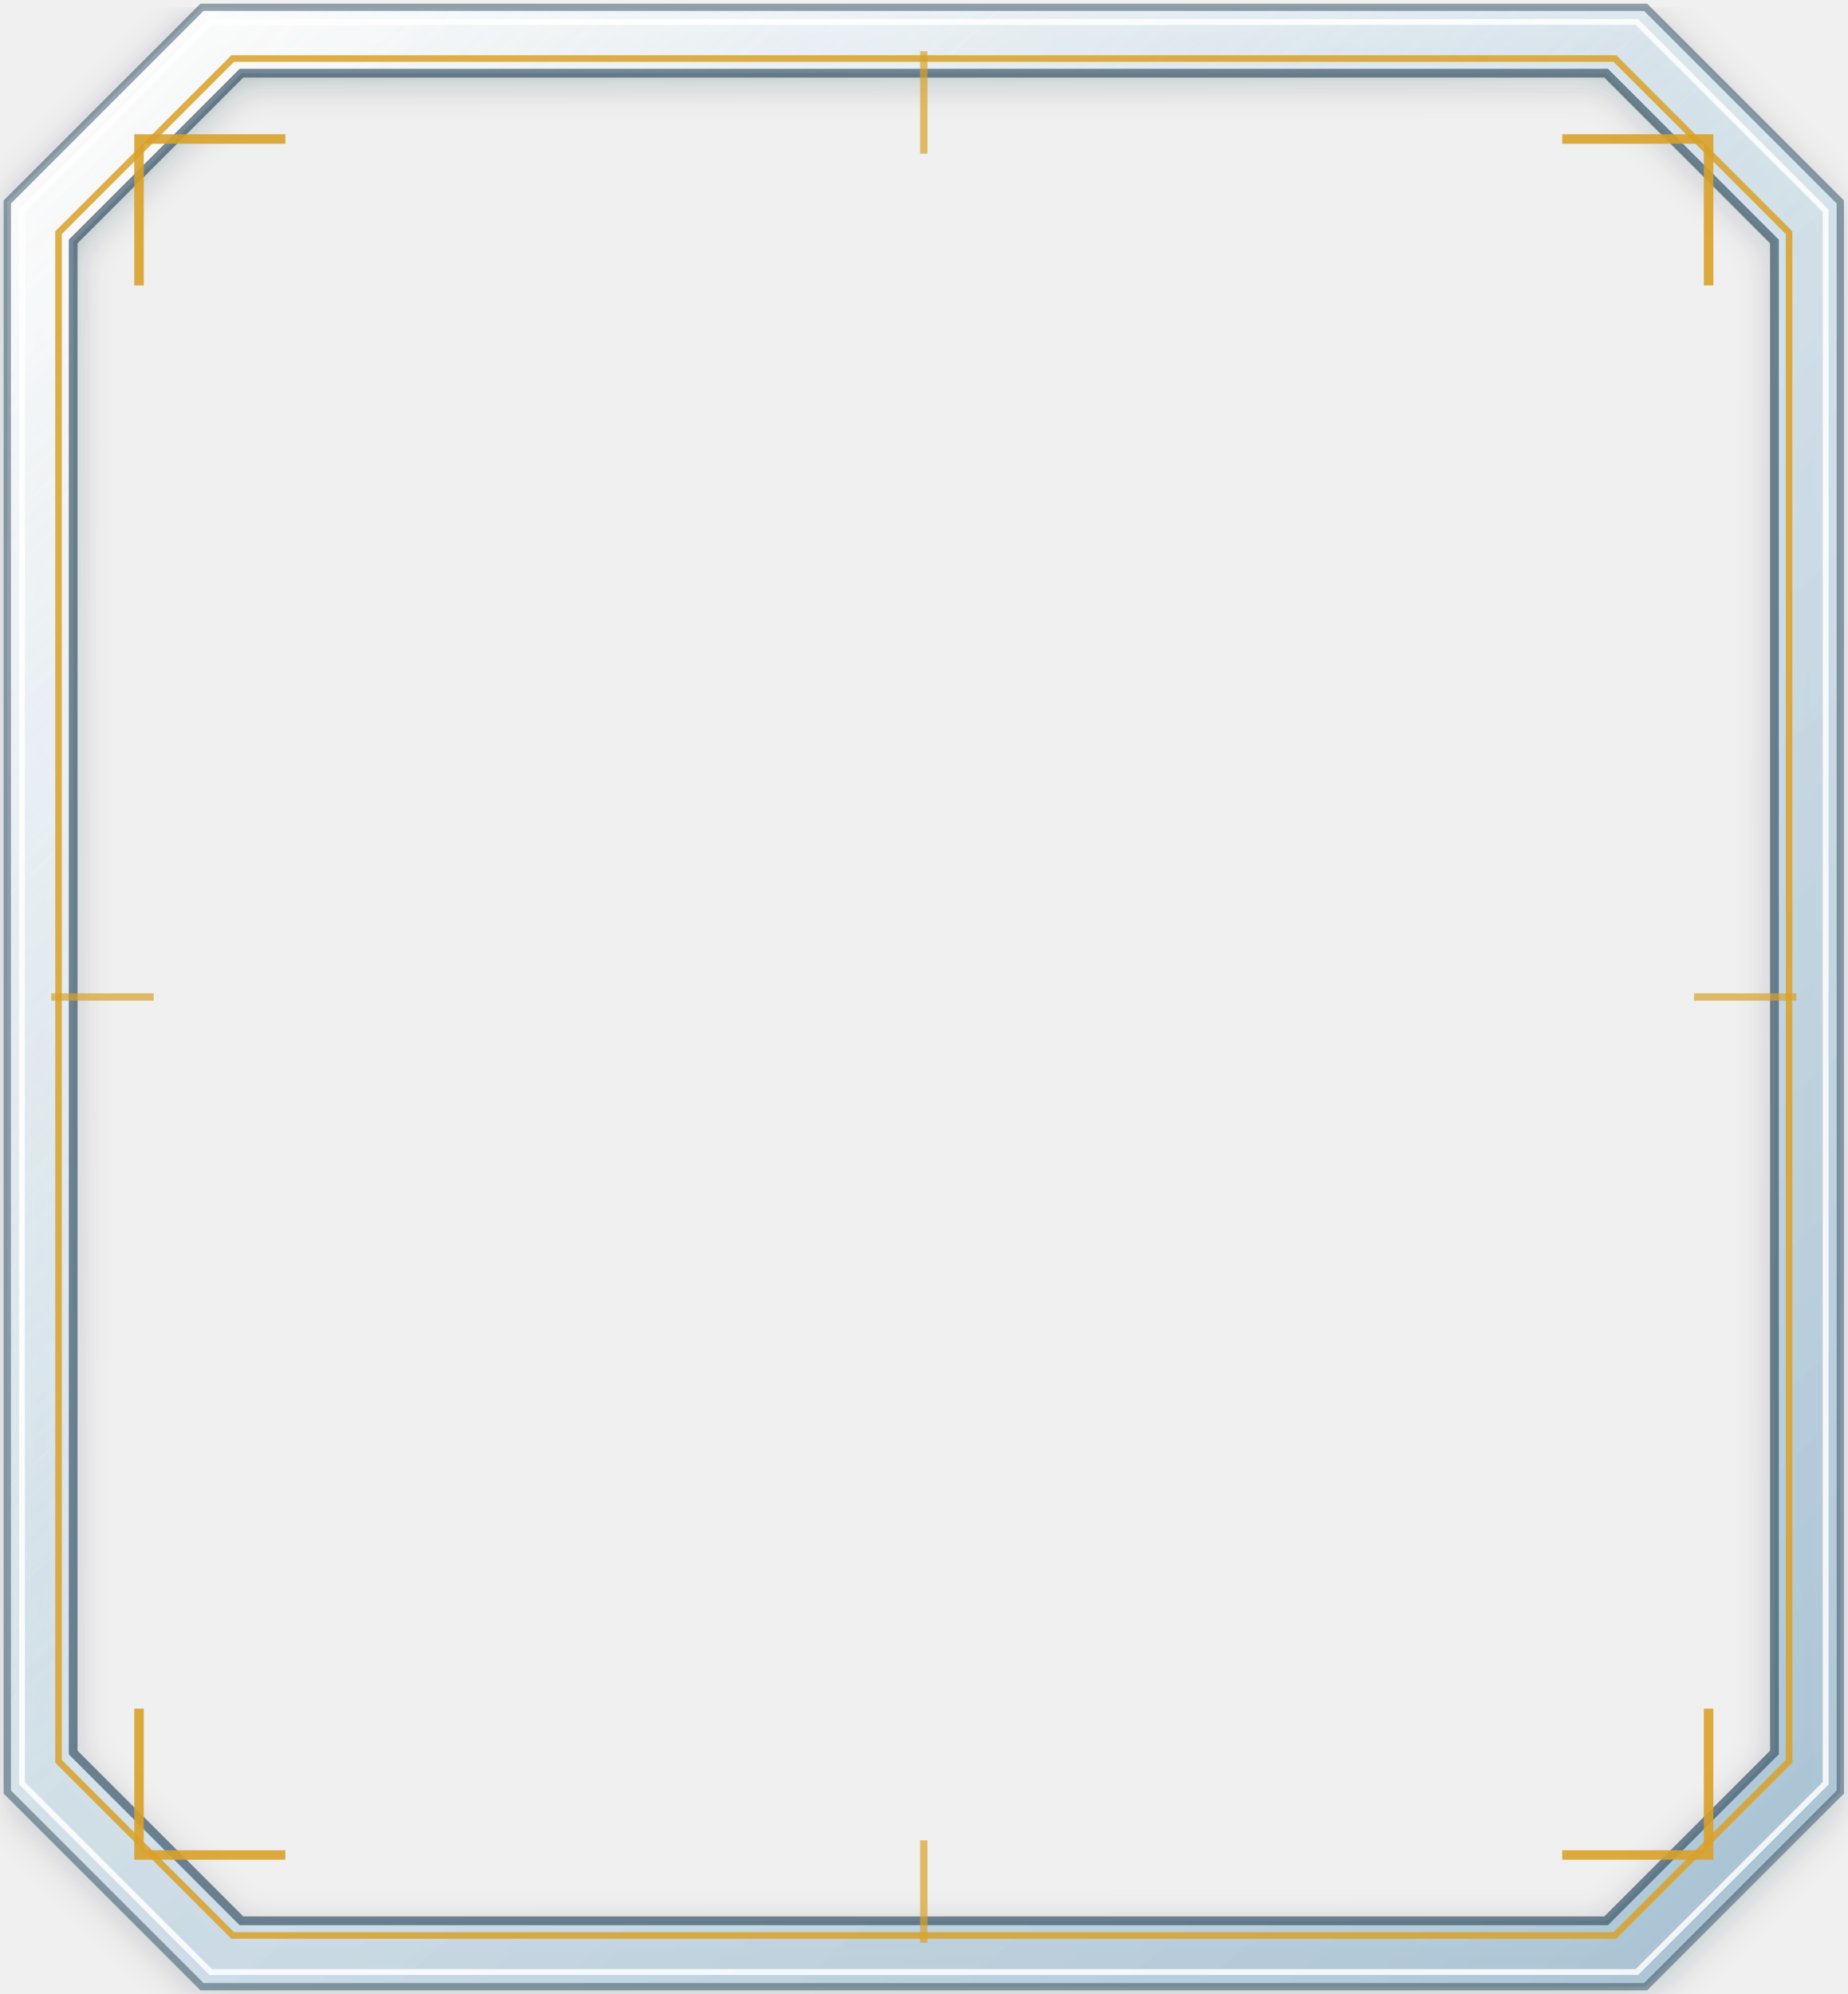
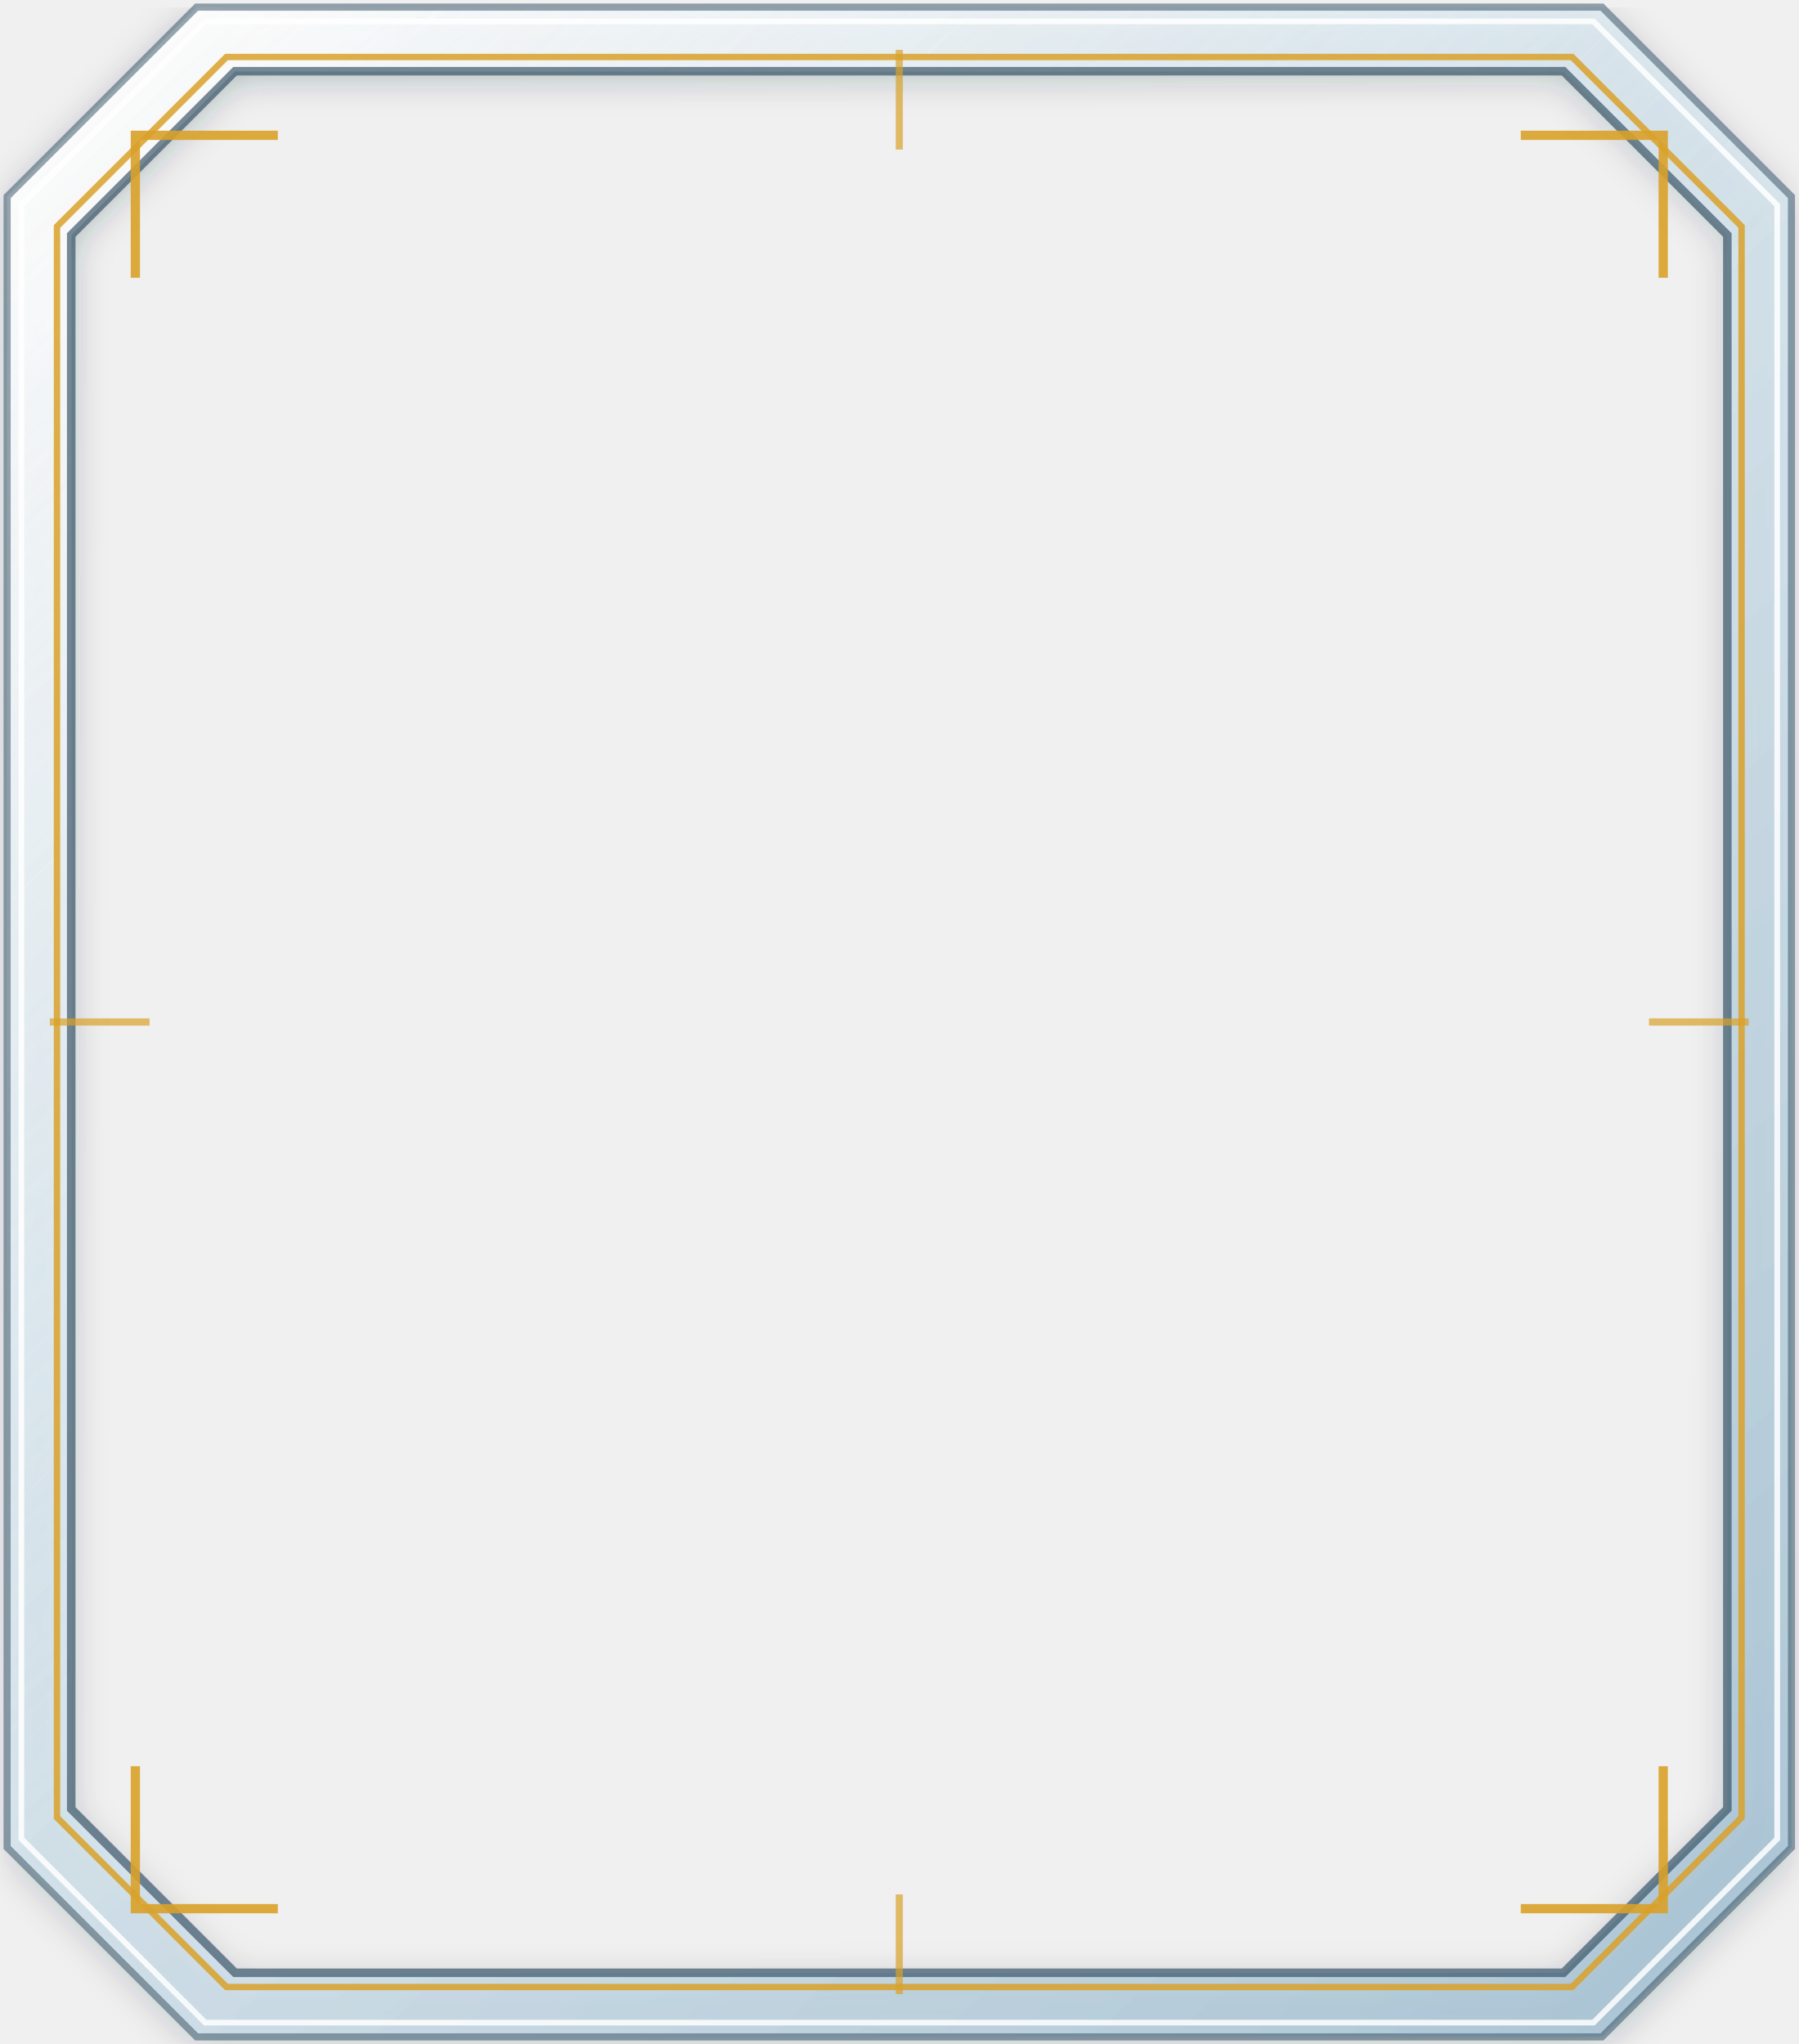
- <svg xmlns="http://www.w3.org/2000/svg" width="505" height="545" viewBox="160 208 505 545">
+ <svg xmlns="http://www.w3.org/2000/svg" width="505" height="574" viewBox="160 208 505 574">
  <defs>
    <linearGradient id="awRim" x1="0.1" y1="0" x2="0.9" y2="1">
      <stop offset="0" stop-color="#ffffff" stop-opacity="0.9" />
      <stop offset="0.5" stop-color="#cfe3ee" stop-opacity="0.66" />
      <stop offset="1" stop-color="#9fbfd2" stop-opacity="0.75" />
    </linearGradient>
    <filter id="awSh" x="-8%" y="-8%" width="116%" height="116%">
      <feDropShadow dx="0" dy="2" stdDeviation="5" flood-color="#0d2c3a" flood-opacity="0.32" />
    </filter>
  </defs>
  <g filter="url(#awSh)">
-     <path d="M162,263.2 L215.2,210 L609.8,210 L663,263.2 L663,697.8 L609.8,751 L215.2,751 L162,697.8 Z M180,274 L226,228 L599,228 L645,274 L645,687 L599,733 L226,733 L180,687 Z" fill="url(#awRim)" fill-rule="evenodd" />
+     <path d="M162,263.2 L215.2,210 L609.8,210 L663,263.2 L663,726.8 L609.8,780 L215.2,780 L162,726.8 Z M180,274 L226,228 L599,228 L645,274 L645,716 L599,762 L226,762 L180,716 Z" fill="url(#awRim)" fill-rule="evenodd" />
  </g>
-   <path d="M162,263.2 L215.2,210 L609.8,210 L663,263.2 L663,697.8 L609.8,751 L215.2,751 L162,697.8 Z" fill="none" stroke="#2f4c60" stroke-opacity="0.5" stroke-width="2" />
-   <path d="M166,265.6 L217.6,214 L607.4,214 L659,265.6 L659,695.4 L607.4,747 L217.6,747 L166,695.4 Z" fill="none" stroke="#ffffff" stroke-opacity="0.85" stroke-width="1.6" />
-   <path d="M176,271.6 L223.6,224 L601.4,224 L649,271.6 L649,689.4 L601.4,737 L223.6,737 L176,689.4 Z" fill="none" stroke="#d9a12a" stroke-opacity="0.85" stroke-width="1.8" />
-   <path d="M180,274 L226,228 L599,228 L645,274 L645,687 L599,733 L226,733 L180,687 Z" fill="none" stroke="#2f4c60" stroke-opacity="0.65" stroke-width="2.4" />
+   <path d="M162,263.2 L215.2,210 L609.8,210 L663,263.2 L663,726.8 L609.8,780 L215.2,780 L162,726.8 Z" fill="none" stroke="#2f4c60" stroke-opacity="0.5" stroke-width="2" />
+   <path d="M166,265.6 L217.6,214 L607.4,214 L659,265.6 L659,724.4 L607.4,776 L217.6,776 L166,724.4 Z" fill="none" stroke="#ffffff" stroke-opacity="0.85" stroke-width="1.6" />
+   <path d="M176,271.6 L223.6,224 L601.4,224 L649,271.6 L649,718.4 L601.4,766 L223.6,766 L176,718.4 Z" fill="none" stroke="#d9a12a" stroke-opacity="0.85" stroke-width="1.8" />
+   <path d="M180,274 L226,228 L599,228 L645,274 L645,716 L599,762 L226,762 L180,716 Z" fill="none" stroke="#2f4c60" stroke-opacity="0.65" stroke-width="2.4" />
  <g fill="none" stroke="#d9a12a" stroke-width="2.6" stroke-opacity="0.9">
    <path d="M198,286 V246 H238 M627,286 V246 H587" />
-     <path d="M198,675 V715 H238 M627,675 V715 H587" />
+     <path d="M198,704 V744 H238 M627,704 V744 H587" />
  </g>
  <g stroke="#d9a12a" stroke-opacity="0.7" stroke-width="2">
-     <path d="M412.5,222 V250 M412.5,711 V739 M174,480.5 H202 M623,480.5 H651" />
+     <path d="M412.5,222 V250 M412.5,740 V768 M174,495 H202 M623,495 H651" />
  </g>
</svg>
